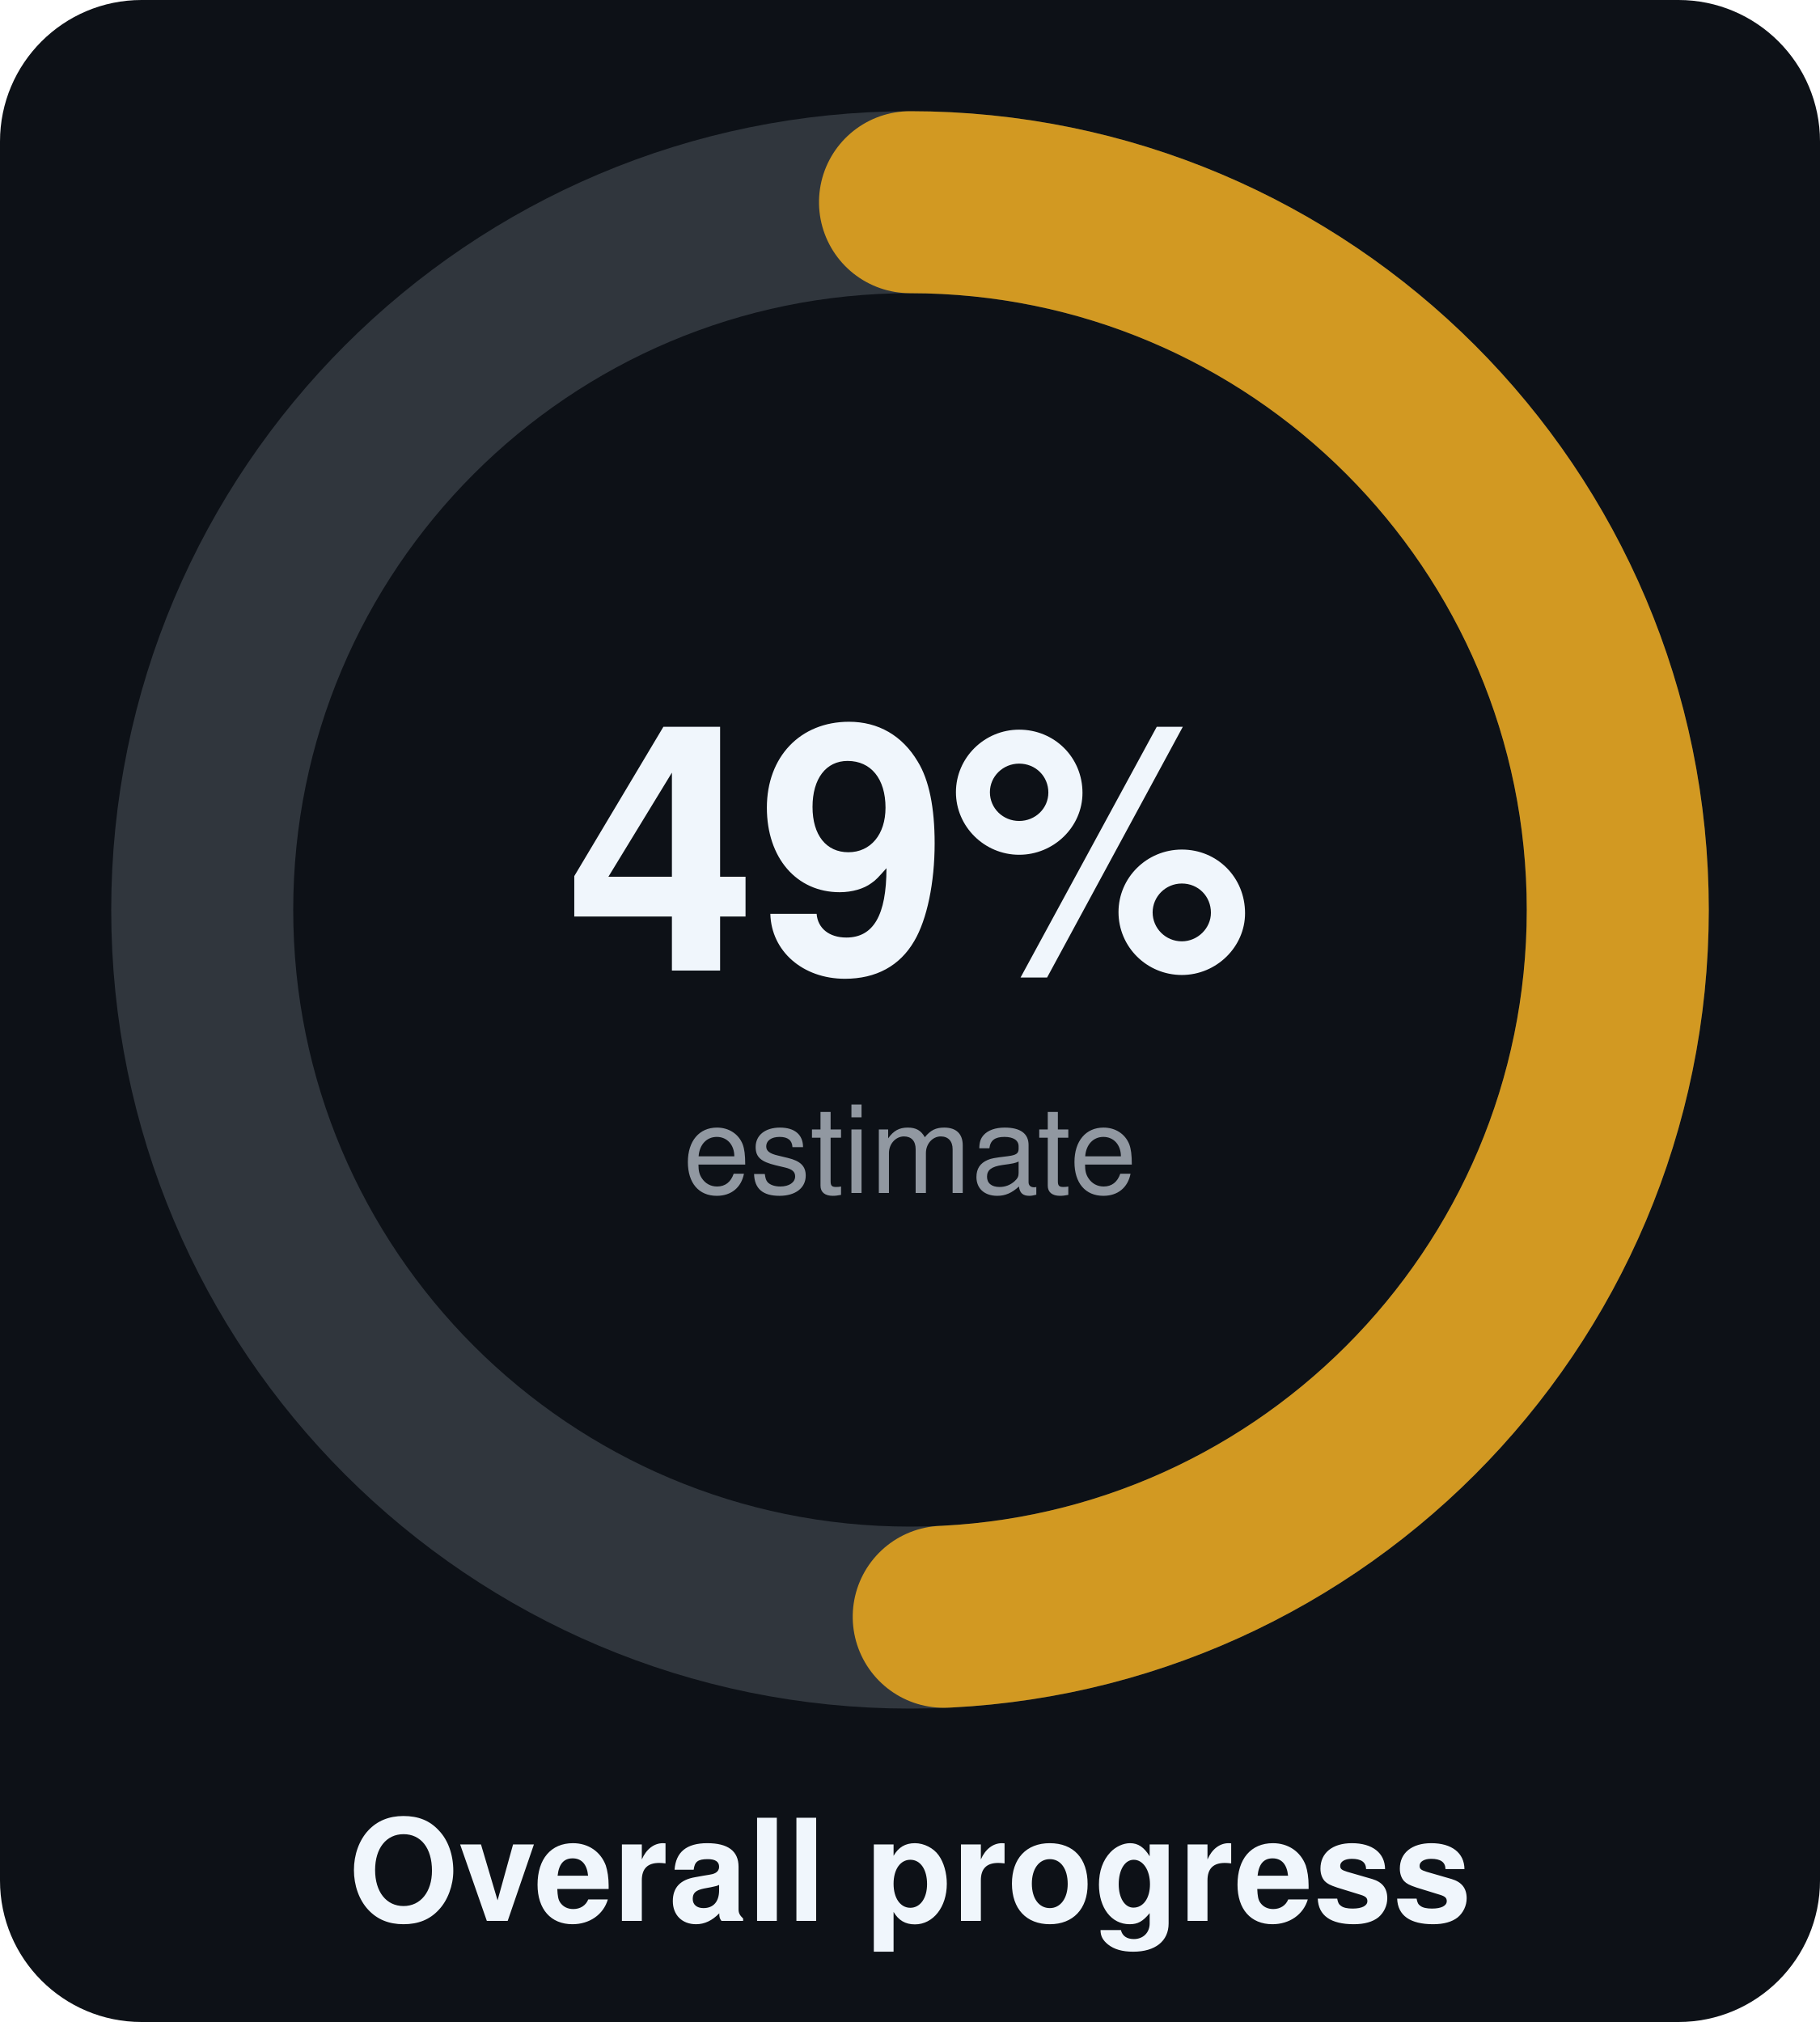
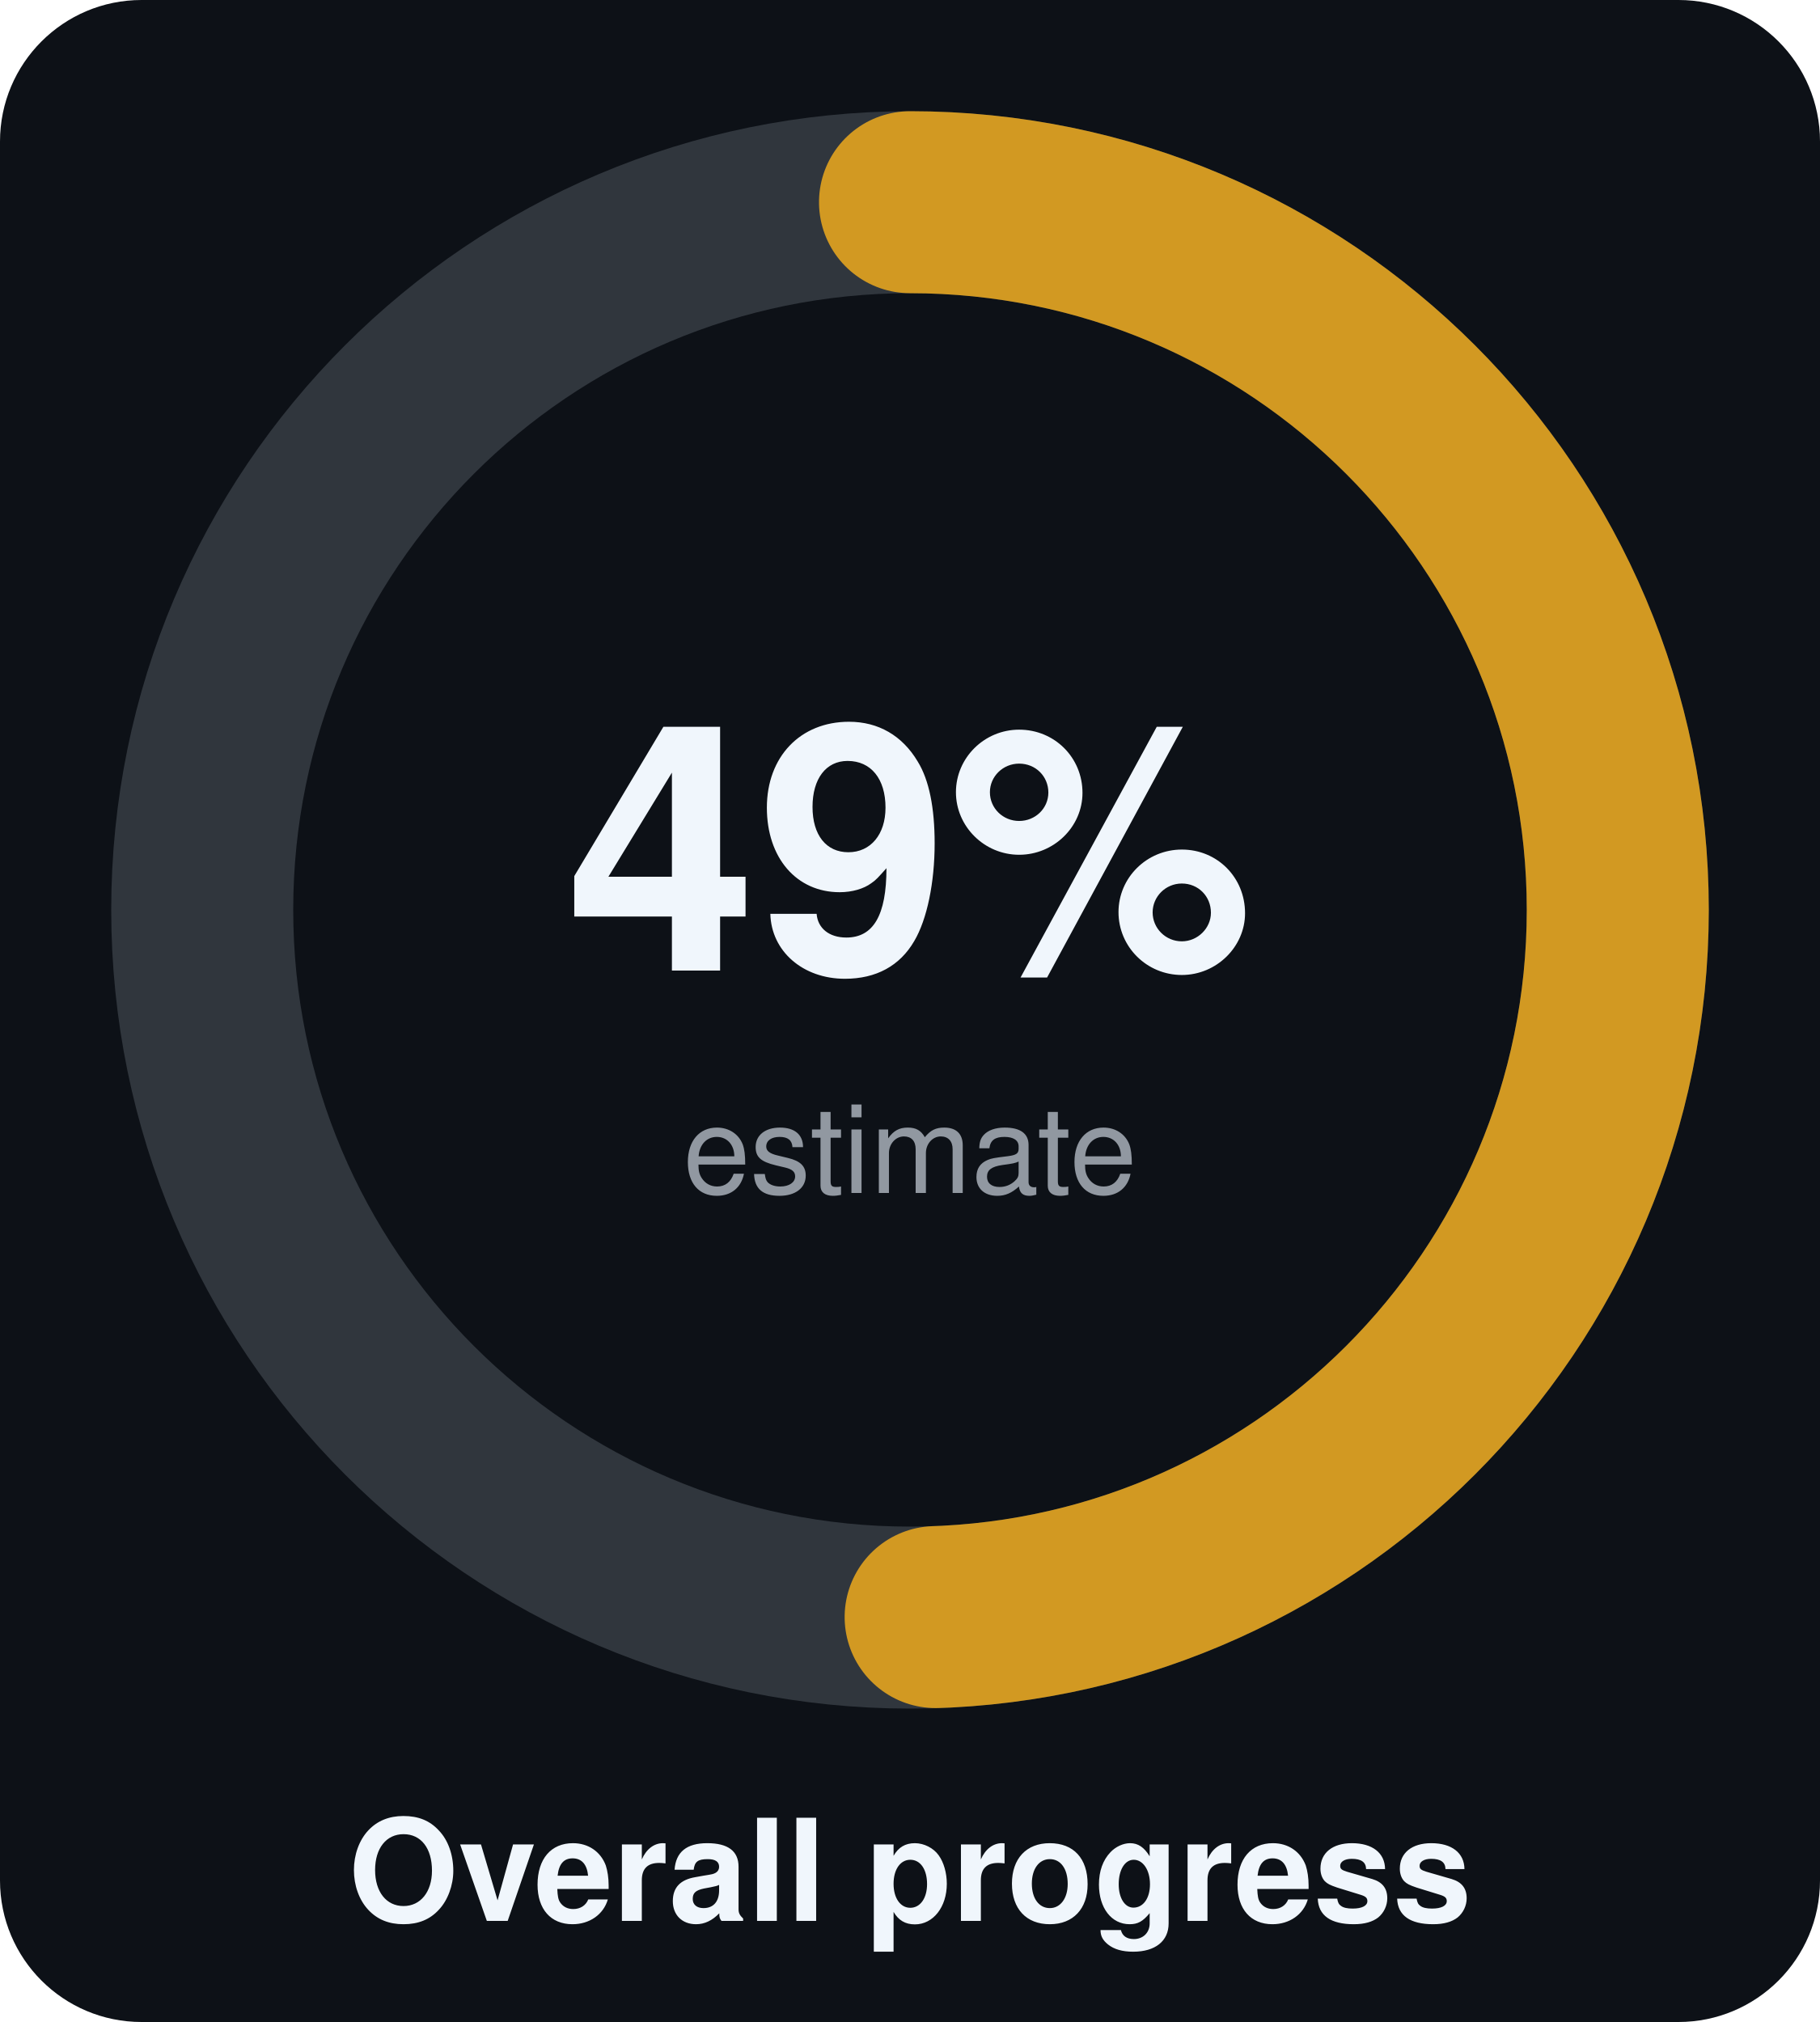
<svg xmlns="http://www.w3.org/2000/svg" width="180" height="200" viewBox="0 0 180 200" role="img" aria-label="Overall progress estimate 49 percent">
  <style>.t{fill:#f0f6fc;font-family:Segoe UI,Helvetica,Arial,sans-serif}.m{fill:#9198a1;font-family:Segoe UI,Helvetica,Arial,sans-serif}</style>
  <rect width="180" height="200" rx="14" fill="#0d1117" />
  <circle cx="90" cy="90" r="70" fill="none" stroke="#30363d" stroke-width="18" />
-   <circle cx="90" cy="90" r="70" fill="none" stroke="#d29922" stroke-width="18" stroke-linecap="round" stroke-dasharray="216.6 439.8" transform="rotate(-90 90 90)" />
+   <circle cx="90" cy="90" r="70" fill="none" stroke="#d29922" stroke-width="18" stroke-linecap="round" stroke-dasharray="217.4 439.8" transform="rotate(-90 90 90)" />
  <text class="t" x="90" y="96" text-anchor="middle" font-size="34" font-weight="700">49%</text>
  <text class="m" x="90" y="118" text-anchor="middle" font-size="12">estimate</text>
  <text class="t" x="90" y="190" text-anchor="middle" font-size="14" font-weight="600">Overall progress</text>
</svg>
